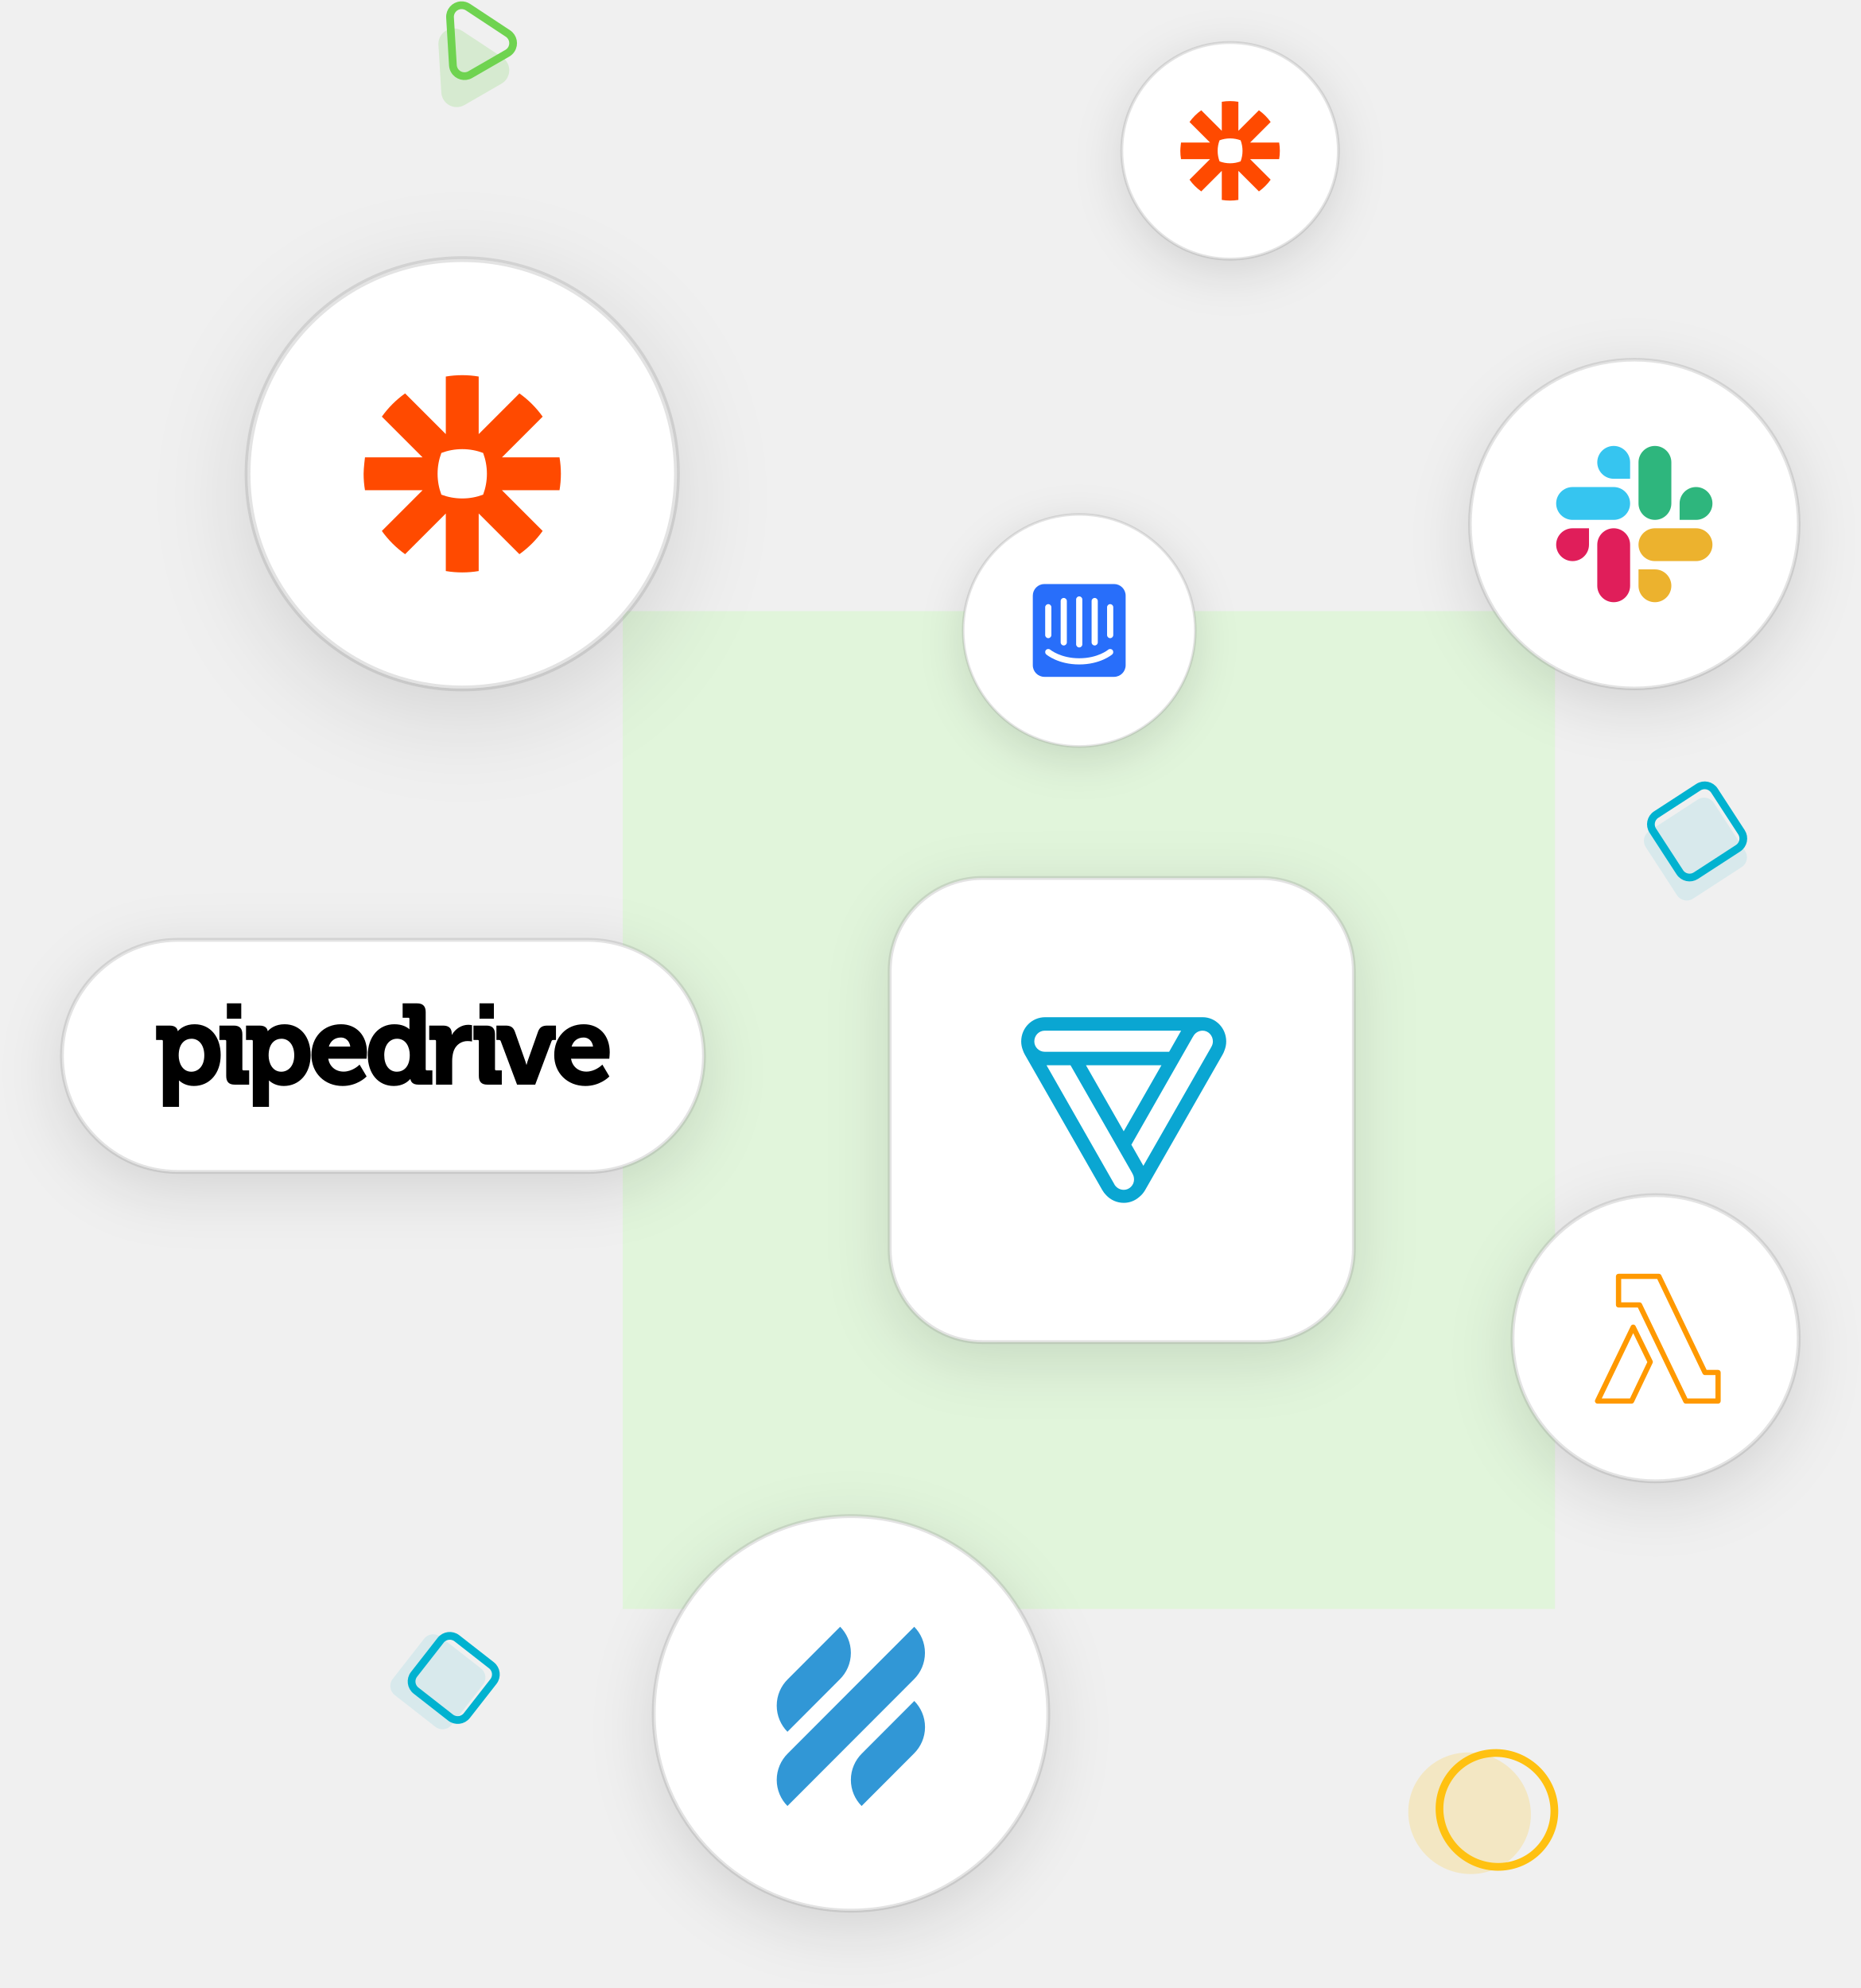
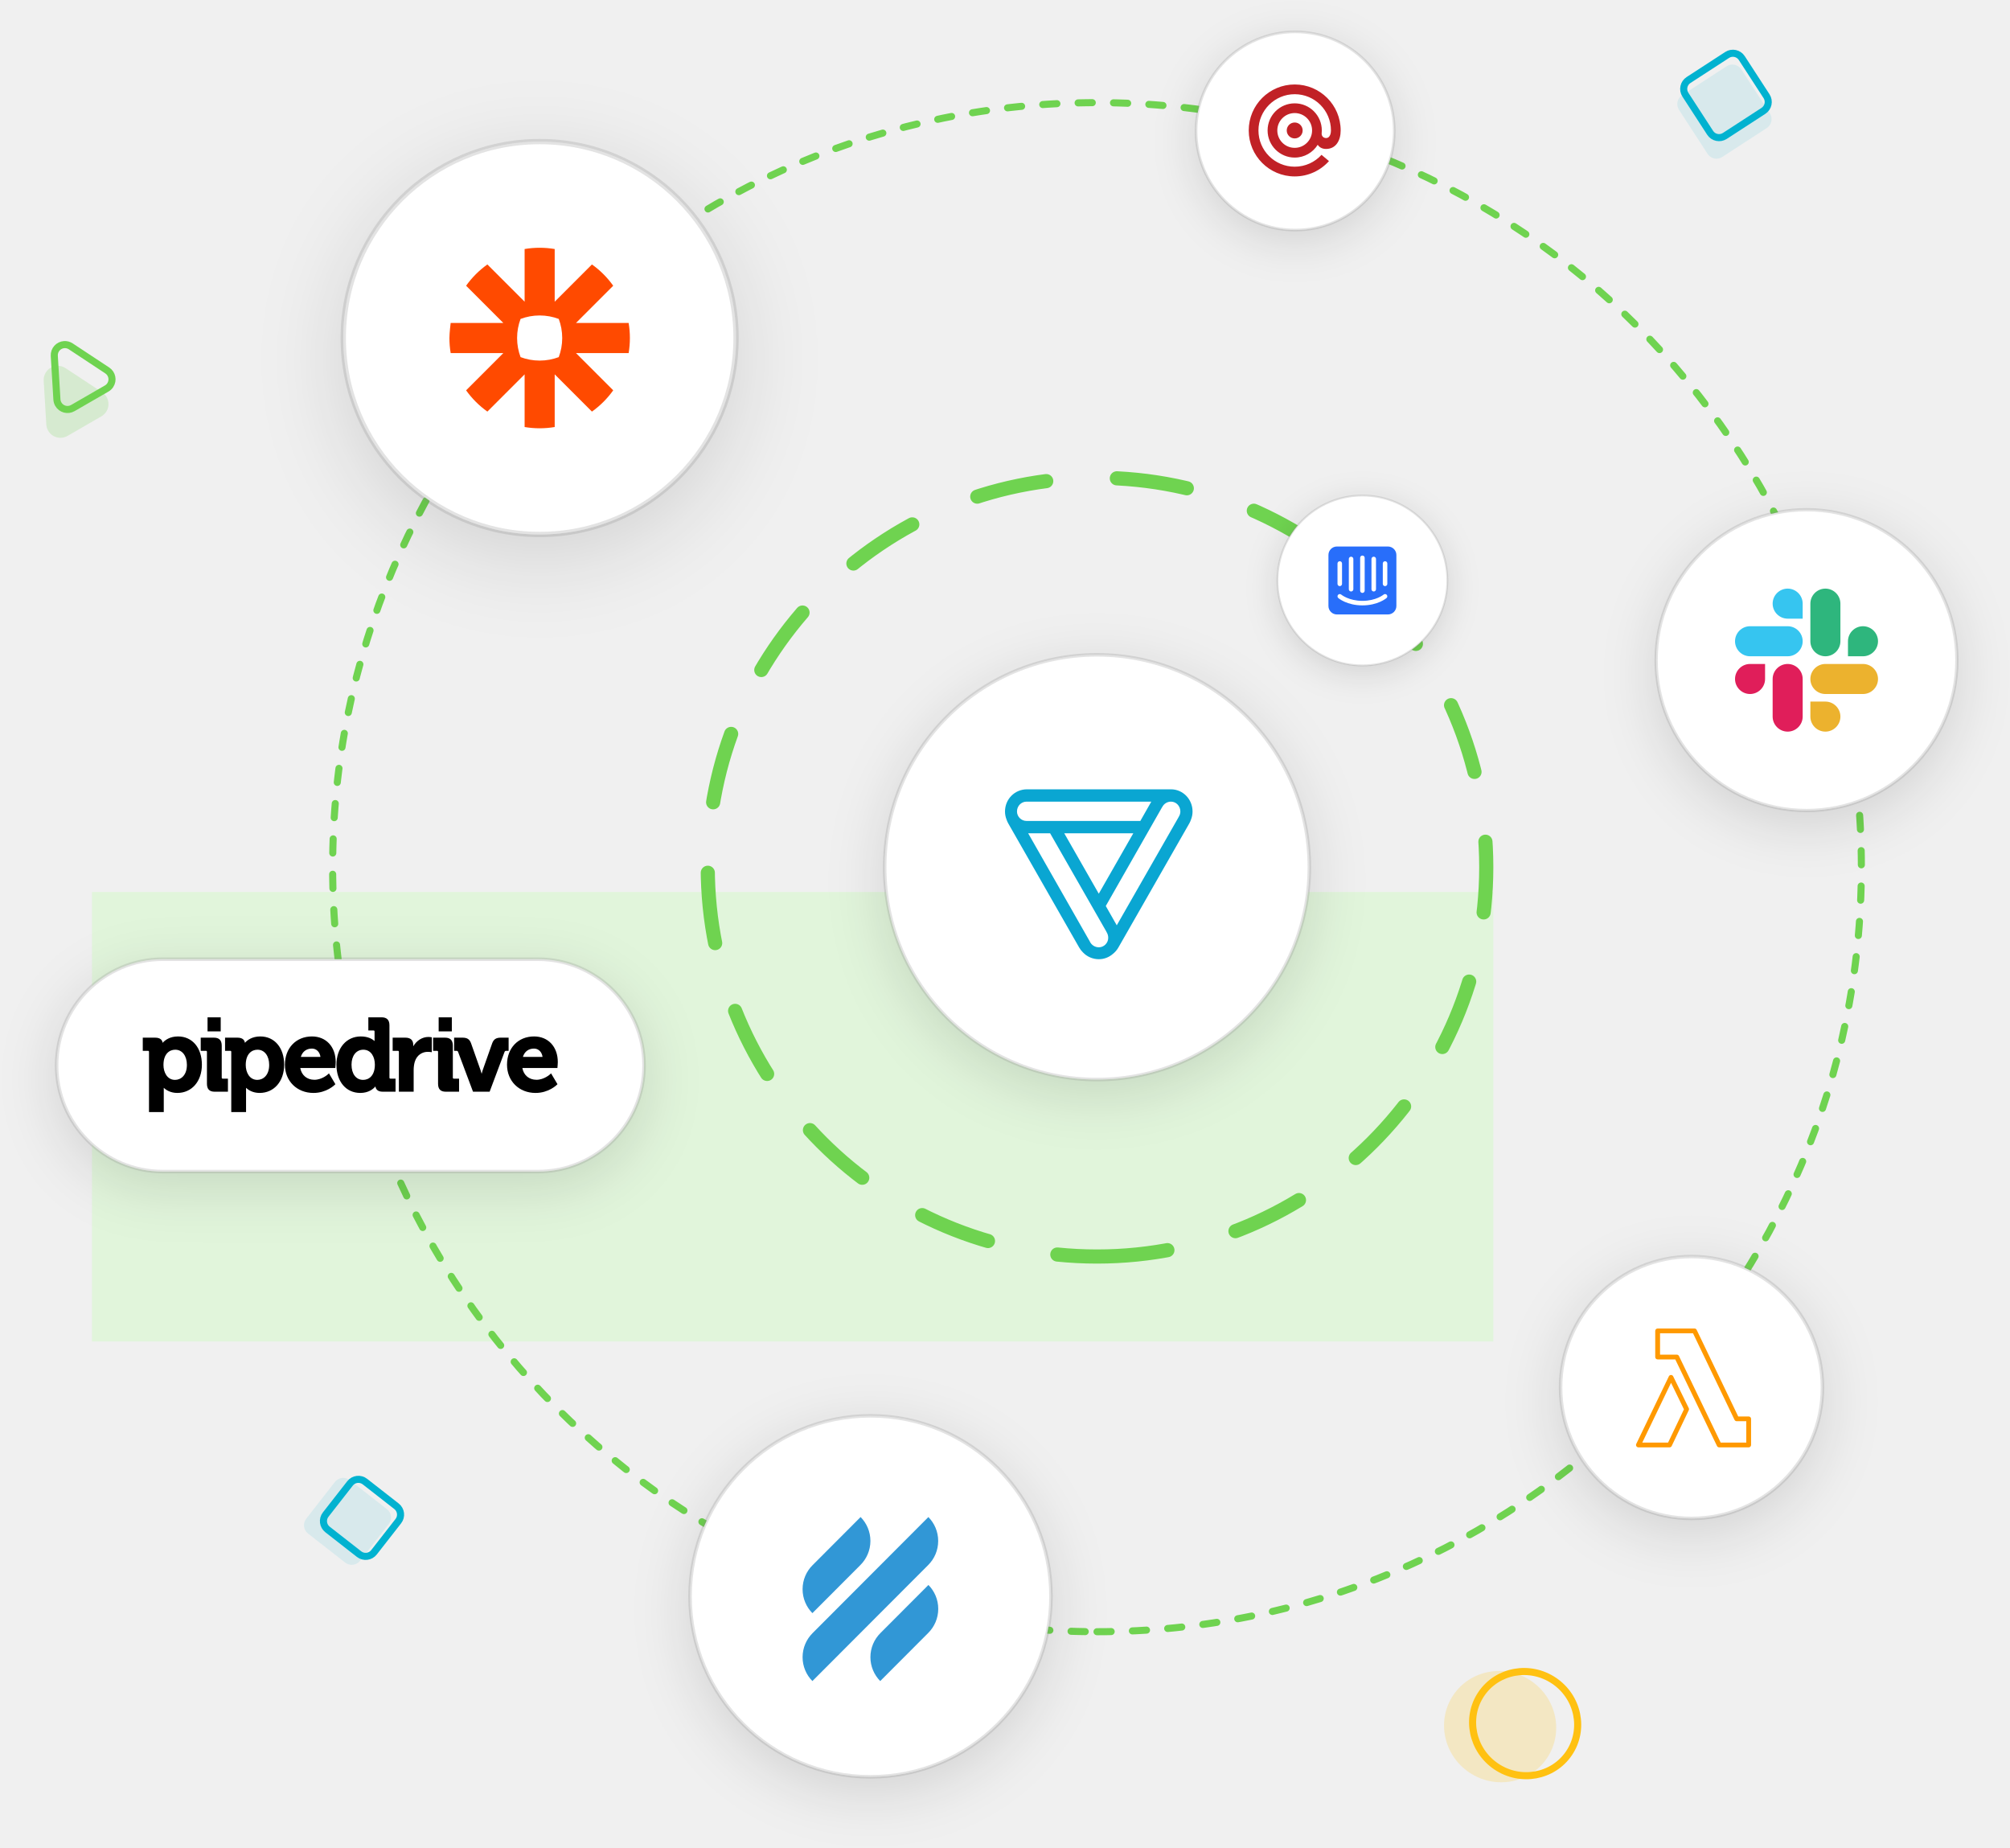
- <svg xmlns="http://www.w3.org/2000/svg" xmlns:xlink="http://www.w3.org/1999/xlink" width="481" height="514" viewBox="0 0 481 514">
+ <svg xmlns="http://www.w3.org/2000/svg" xmlns:xlink="http://www.w3.org/1999/xlink" width="568" height="522" viewBox="0 0 568 522">
  <defs>
-     <circle id="webhook-b" cx="30" cy="30" r="30" />
-     <filter id="webhook-a" width="161.1%" height="161.1%" x="-30.6%" y="-25.6%" filterUnits="objectBoundingBox">
-       <feMorphology in="SourceAlpha" operator="dilate" radius=".333" result="shadowSpreadOuter1" />
-       <feOffset dy="3" in="shadowSpreadOuter1" result="shadowOffsetOuter1" />
-       <feGaussianBlur in="shadowOffsetOuter1" result="shadowBlurOuter1" stdDeviation="5.5" />
+     <circle id="webhook-b" cx="24" cy="24" r="24" />
+     <filter id="webhook-a" width="161.5%" height="161.5%" x="-30.8%" y="-26.6%" filterUnits="objectBoundingBox">
+       <feMorphology in="SourceAlpha" operator="dilate" radius=".267" result="shadowSpreadOuter1" />
+       <feOffset dy="2" in="shadowSpreadOuter1" result="shadowOffsetOuter1" />
+       <feGaussianBlur in="shadowOffsetOuter1" result="shadowBlurOuter1" stdDeviation="4.5" />
      <feComposite in="shadowBlurOuter1" in2="SourceAlpha" operator="out" result="shadowBlurOuter1" />
      <feColorMatrix in="shadowBlurOuter1" values="0 0 0 0 0   0 0 0 0 0   0 0 0 0 0  0 0 0 0.12 0" />
    </filter>
-     <rect id="webhook-d" width="120" height="120" rx="24" />
+     <rect id="webhook-d" width="120" height="120" rx="60" />
    <filter id="webhook-c" width="144.2%" height="144.2%" x="-22.1%" y="-18.8%" filterUnits="objectBoundingBox">
      <feMorphology in="SourceAlpha" operator="dilate" radius=".5" result="shadowSpreadOuter1" />
      <feOffset dy="4" in="shadowSpreadOuter1" result="shadowOffsetOuter1" />
      <feGaussianBlur in="shadowOffsetOuter1" result="shadowBlurOuter1" stdDeviation="8" />
      <feComposite in="shadowBlurOuter1" in2="SourceAlpha" operator="out" result="shadowBlurOuter1" />
      <feColorMatrix in="shadowBlurOuter1" values="0 0 0 0 0   0 0 0 0 0   0 0 0 0 0  0 0 0 0.12 0" />
    </filter>
    <path id="webhook-e" d="M46.711,0.003 C46.645,0.001 46.578,0 46.511,0 L46.511,0 L6.431,0 C6.393,0 6.354,0 6.315,0.001 L6.315,0.001 C6.277,0 6.24,0 6.202,0 L6.202,0 C2.751,0 0,2.781 0,6.268 L0,6.268 C0,7.051 0.148,7.801 0.419,8.493 L0.419,8.493 C0.545,8.882 0.712,9.265 0.919,9.635 L0.919,9.635 L20.959,44.692 C21.246,45.194 21.591,45.641 21.979,46.028 L21.979,46.028 C23.108,47.238 24.722,48 26.529,48 L26.529,48 C28.038,48 29.427,47.431 30.496,46.496 L30.496,46.496 C31.102,46.015 31.63,45.41 32.041,44.692 L32.041,44.692 L52.081,9.635 C52.285,9.272 52.448,8.897 52.574,8.516 L52.574,8.516 C52.849,7.818 53,7.059 53,6.268 L53,6.268 C53,2.781 50.249,0 46.913,0 L46.913,0 C46.845,0 46.778,0.001 46.711,0.003 L46.711,0.003 Z M28.481,32.967 L44.329,5.166 C44.386,5.087 44.424,5.027 44.444,4.991 L44.444,4.991 C44.913,4.082 45.824,3.482 46.913,3.482 L46.913,3.482 C48.347,3.482 49.555,4.704 49.555,6.268 L49.555,6.268 C49.555,6.803 49.38,7.328 49.095,7.777 L49.095,7.777 C49.064,7.802 49.043,7.84 49.038,7.894 L49.038,7.894 L31.582,38.423 L28.481,32.967 Z M6.431,3.482 L41.343,3.482 L38.243,8.938 L6.431,8.938 C6.377,8.938 6.324,8.937 6.259,8.938 L6.259,8.938 C6.219,8.937 6.167,8.938 6.087,8.938 L6.087,8.938 C4.596,8.938 3.388,7.717 3.388,6.268 L3.388,6.268 C3.388,4.704 4.596,3.482 6.087,3.482 L6.087,3.482 C6.167,3.482 6.219,3.484 6.259,3.482 L6.259,3.482 C6.281,3.483 6.301,3.483 6.32,3.483 L6.32,3.483 C6.359,3.483 6.395,3.482 6.431,3.482 L6.431,3.482 Z M16.742,12.421 L36.258,12.421 L26.5,29.491 L16.742,12.421 Z M24.002,43.067 C24.006,43.026 23.987,42.993 23.945,42.95 L23.945,42.95 L6.546,12.421 L12.748,12.421 L28.653,40.222 C28.674,40.299 28.709,40.365 28.768,40.455 L28.768,40.455 C29.012,40.864 29.17,41.379 29.17,41.964 L29.17,41.964 C29.17,43.412 27.963,44.634 26.529,44.634 L26.529,44.634 C25.396,44.634 24.454,43.983 24.002,43.067 L24.002,43.067 Z" />
    <circle id="webhook-g" cx="42.5" cy="42.5" r="42.5" />
    <filter id="webhook-f" width="158.8%" height="158.8%" x="-29.4%" y="-24.7%" filterUnits="objectBoundingBox">
      <feMorphology in="SourceAlpha" operator="dilate" radius=".469" result="shadowSpreadOuter1" />
      <feOffset dy="4" in="shadowSpreadOuter1" result="shadowOffsetOuter1" />
      <feGaussianBlur in="shadowOffsetOuter1" result="shadowBlurOuter1" stdDeviation="7.5" />
      <feComposite in="shadowBlurOuter1" in2="SourceAlpha" operator="out" result="shadowBlurOuter1" />
      <feColorMatrix in="shadowBlurOuter1" values="0 0 0 0 0   0 0 0 0 0   0 0 0 0 0  0 0 0 0.12 0" />
    </filter>
    <circle id="webhook-i" cx="55.5" cy="55.5" r="55.5" />
    <filter id="webhook-h" width="171.6%" height="171.6%" x="-35.8%" y="-30.4%" filterUnits="objectBoundingBox">
      <feMorphology in="SourceAlpha" operator="dilate" radius=".75" result="shadowSpreadOuter1" />
      <feOffset dy="6" in="shadowSpreadOuter1" result="shadowOffsetOuter1" />
      <feGaussianBlur in="shadowOffsetOuter1" result="shadowBlurOuter1" stdDeviation="12" />
      <feComposite in="shadowBlurOuter1" in2="SourceAlpha" operator="out" result="shadowBlurOuter1" />
      <feColorMatrix in="shadowBlurOuter1" values="0 0 0 0 0   0 0 0 0 0   0 0 0 0 0  0 0 0 0.12 0" />
    </filter>
    <circle id="webhook-k" cx="28" cy="28" r="28" />
    <filter id="webhook-j" width="171%" height="171%" x="-35.5%" y="-30.1%" filterUnits="objectBoundingBox">
      <feMorphology in="SourceAlpha" operator="dilate" radius=".375" result="shadowSpreadOuter1" />
      <feOffset dy="3" in="shadowSpreadOuter1" result="shadowOffsetOuter1" />
      <feGaussianBlur in="shadowOffsetOuter1" result="shadowBlurOuter1" stdDeviation="6" />
      <feComposite in="shadowBlurOuter1" in2="SourceAlpha" operator="out" result="shadowBlurOuter1" />
      <feColorMatrix in="shadowBlurOuter1" values="0 0 0 0 0   0 0 0 0 0   0 0 0 0 0  0 0 0 0.12 0" />
    </filter>
    <circle id="webhook-m" cx="37" cy="37" r="37" />
    <filter id="webhook-l" width="171.6%" height="171.6%" x="-35.8%" y="-30.4%" filterUnits="objectBoundingBox">
      <feMorphology in="SourceAlpha" operator="dilate" radius=".5" result="shadowSpreadOuter1" />
      <feOffset dy="4" in="shadowSpreadOuter1" result="shadowOffsetOuter1" />
      <feGaussianBlur in="shadowOffsetOuter1" result="shadowBlurOuter1" stdDeviation="8" />
      <feComposite in="shadowBlurOuter1" in2="SourceAlpha" operator="out" result="shadowBlurOuter1" />
      <feColorMatrix in="shadowBlurOuter1" values="0 0 0 0 0   0 0 0 0 0   0 0 0 0 0  0 0 0 0.12 0" />
    </filter>
    <rect id="webhook-o" width="166" height="60" rx="30" />
    <filter id="webhook-n" width="131.9%" height="188.3%" x="-16%" y="-37.5%" filterUnits="objectBoundingBox">
      <feMorphology in="SourceAlpha" operator="dilate" radius=".5" result="shadowSpreadOuter1" />
      <feOffset dy="4" in="shadowSpreadOuter1" result="shadowOffsetOuter1" />
      <feGaussianBlur in="shadowOffsetOuter1" result="shadowBlurOuter1" stdDeviation="8" />
      <feComposite in="shadowBlurOuter1" in2="SourceAlpha" operator="out" result="shadowBlurOuter1" />
      <feColorMatrix in="shadowBlurOuter1" values="0 0 0 0 0   0 0 0 0 0   0 0 0 0 0  0 0 0 0.12 0" />
    </filter>
    <circle id="webhook-q" cx="51" cy="51" r="51" />
    <filter id="webhook-p" width="152%" height="152%" x="-26%" y="-22.1%" filterUnits="objectBoundingBox">
      <feMorphology in="SourceAlpha" operator="dilate" radius=".5" result="shadowSpreadOuter1" />
      <feOffset dy="4" in="shadowSpreadOuter1" result="shadowOffsetOuter1" />
      <feGaussianBlur in="shadowOffsetOuter1" result="shadowBlurOuter1" stdDeviation="8" />
      <feComposite in="shadowBlurOuter1" in2="SourceAlpha" operator="out" result="shadowBlurOuter1" />
      <feColorMatrix in="shadowBlurOuter1" values="0 0 0 0 0   0 0 0 0 0   0 0 0 0 0  0 0 0 0.12 0" />
    </filter>
  </defs>
-   <g fill="none" fill-rule="evenodd" transform="translate(16 -10)">
-     <rect width="241" height="258" x="145" y="168" fill="#E1F5DB" />
-     <g transform="translate(233 143)">
+   <g fill="none" fill-rule="evenodd" transform="translate(-2 9)">
+     <rect width="396" height="127" x="28" y="243" fill="#E1F5DB" />
+     <path stroke="#6FD350" stroke-dasharray="20 20" stroke-linecap="round" stroke-linejoin="round" stroke-width="4" d="M312,346 C372.751,346 422,296.751 422,236 C422,175.249 372.751,126 312,126 C251.249,126 202,175.249 202,236 C202,296.751 251.249,346 312,346 Z" />
+     <path stroke="#6FD350" stroke-dasharray="4 6" stroke-linecap="round" stroke-linejoin="round" stroke-width="2" d="M312,452 C431.294,452 528,355.294 528,236 C528,116.706 431.294,20 312,20 C192.706,20 96,116.706 96,236 C96,355.294 192.706,452 312,452 Z" />
+     <g transform="translate(363 131)">
      <use fill="#000" filter="url(#webhook-a)" xlink:href="#webhook-b" />
-       <use fill="#FFF" stroke="#8D8D8D" stroke-opacity=".24" stroke-width=".667" xlink:href="#webhook-b" />
-       <path fill="#286EFA" d="M21,0 L3,0 C1.343,0 0,1.343 0,3 L0,21 C0,22.657 1.343,24 3,24 L21,24 C22.657,24 24,22.657 24,21 L24,3 C24,1.343 22.657,0 21,0 Z M15.2,4.4 C15.2,3.958 15.558,3.6 16,3.6 C16.442,3.6 16.8,3.958 16.8,4.4 L16.8,15.088 C16.8,15.53 16.442,15.889 16,15.889 C15.558,15.889 15.2,15.53 15.2,15.088 L15.2,4.4 Z M11.2,3.995 C11.2,3.554 11.558,3.195 12,3.195 C12.442,3.195 12.8,3.554 12.8,3.995 L12.8,15.595 C12.8,16.037 12.442,16.396 12,16.396 C11.558,16.396 11.2,16.037 11.2,15.595 L11.2,3.995 Z M7.2,4.4 C7.2,3.958 7.559,3.6 8,3.6 C8.442,3.6 8.8,3.958 8.8,4.4 L8.8,15.088 C8.8,15.53 8.442,15.889 8,15.889 C7.559,15.889 7.2,15.53 7.2,15.088 L7.2,4.4 Z M3.2,6 C3.2,5.558 3.558,5.2 4,5.2 C4.441,5.2 4.8,5.558 4.8,6 L4.8,13.195 C4.8,13.637 4.441,13.996 4,13.996 C3.558,13.996 3.2,13.637 3.2,13.195 L3.2,6 Z M20.521,18.203 C20.398,18.309 17.434,20.795 12,20.795 C6.566,20.795 3.604,18.309 3.479,18.203 C3.144,17.915 3.104,17.41 3.392,17.075 C3.679,16.74 4.183,16.7 4.518,16.987 C4.564,17.026 7.211,19.195 11.999,19.195 C16.847,19.195 19.453,17.01 19.478,16.988 C19.813,16.7 20.319,16.739 20.605,17.075 C20.894,17.41 20.856,17.915 20.521,18.203 Z M20.8,13.195 C20.8,13.637 20.441,13.996 20,13.996 C19.558,13.996 19.2,13.637 19.2,13.195 L19.2,6 C19.2,5.558 19.558,5.2 20,5.2 C20.441,5.2 20.8,5.558 20.8,6 L20.8,13.195 Z" transform="translate(18 18)" />
+       <use fill="#FFF" stroke="#8D8D8D" stroke-opacity=".24" stroke-width=".533" xlink:href="#webhook-b" />
+       <path fill="#286EFA" d="M16.8,0 L2.4,0 C1.075,0 0,1.075 0,2.4 L0,16.8 C0,18.125 1.075,19.2 2.4,19.2 L16.8,19.2 C18.125,19.2 19.2,18.125 19.2,16.8 L19.2,2.4 C19.2,1.075 18.125,0 16.8,0 Z M12.16,3.52 C12.16,3.167 12.446,2.88 12.8,2.88 C13.153,2.88 13.44,3.167 13.44,3.52 L13.44,12.071 C13.44,12.424 13.153,12.711 12.8,12.711 C12.446,12.711 12.16,12.424 12.16,12.071 L12.16,3.52 Z M8.96,3.196 C8.96,2.843 9.247,2.556 9.6,2.556 C9.953,2.556 10.24,2.843 10.24,3.196 L10.24,12.476 C10.24,12.83 9.953,13.117 9.6,13.117 C9.247,13.117 8.96,12.83 8.96,12.476 L8.96,3.196 Z M5.76,3.52 C5.76,3.167 6.047,2.88 6.4,2.88 C6.754,2.88 7.04,3.167 7.04,3.52 L7.04,12.071 C7.04,12.424 6.754,12.711 6.4,12.711 C6.047,12.711 5.76,12.424 5.76,12.071 L5.76,3.52 Z M2.56,4.8 C2.56,4.447 2.846,4.16 3.2,4.16 C3.553,4.16 3.84,4.447 3.84,4.8 L3.84,10.556 C3.84,10.91 3.553,11.197 3.2,11.197 C2.846,11.197 2.56,10.91 2.56,10.556 L2.56,4.8 Z M16.417,14.562 C16.318,14.647 13.947,16.636 9.6,16.636 C5.253,16.636 2.883,14.647 2.783,14.562 C2.515,14.332 2.483,13.928 2.714,13.66 C2.943,13.392 3.346,13.36 3.614,13.589 C3.652,13.621 5.769,15.356 9.599,15.356 C13.478,15.356 15.562,13.608 15.583,13.591 C15.85,13.36 16.255,13.391 16.484,13.66 C16.715,13.928 16.685,14.332 16.417,14.562 Z M16.64,10.556 C16.64,10.91 16.353,11.197 16,11.197 C15.646,11.197 15.36,10.91 15.36,10.556 L15.36,4.8 C15.36,4.447 15.646,4.16 16,4.16 C16.353,4.16 16.64,4.447 16.64,4.8 L16.64,10.556 Z" transform="translate(14.4 14.4)" />
    </g>
-     <g transform="translate(214 237)">
+     <g transform="translate(252 176)">
      <use fill="#000" filter="url(#webhook-c)" xlink:href="#webhook-d" />
      <use fill="#FFF" stroke="#8D8D8D" stroke-opacity=".24" xlink:href="#webhook-d" />
-       <use fill="#0AA6D2" transform="translate(34 36)" xlink:href="#webhook-e" />
+       <use fill="#0AA6D2" transform="translate(34 38)" xlink:href="#webhook-e" />
    </g>
-     <g transform="translate(364 103)">
+     <g transform="translate(470 135)">
      <use fill="#000" filter="url(#webhook-f)" xlink:href="#webhook-g" />
      <use fill="#FFF" stroke="#8D8D8D" stroke-opacity=".24" stroke-width=".938" xlink:href="#webhook-g" />
      <g transform="translate(22.1 22.1)">
        <path fill="#E01E5A" d="M8.686 4.343C8.686 6.679 6.778 8.588 4.442 8.588 2.106 8.588.197 6.679.197 4.343.197 2.007 2.106.099 4.442.099L8.686.099 8.686 4.343zM10.825 4.343C10.825 2.007 12.734.099 15.07.099 17.406.099 19.314 2.007 19.314 4.343L19.314 14.971C19.314 17.307 17.406 19.215 15.07 19.215 12.734 19.215 10.825 17.307 10.825 14.971L10.825 4.343z" transform="translate(0 21.387)" />
        <path fill="#36C5F0" d="M15.07 8.686C12.734 8.686 10.825 6.778 10.825 4.442 10.825 2.106 12.734.197 15.07.197 17.406.197 19.314 2.106 19.314 4.442L19.314 8.686 15.07 8.686zM15.07 10.825C17.406 10.825 19.314 12.734 19.314 15.07 19.314 17.406 17.406 19.314 15.07 19.314L4.442 19.314C2.106 19.314.197 17.406.197 15.07.197 12.734 2.106 10.825 4.442 10.825L15.07 10.825z" />
        <path fill="#2EB67D" d="M10.726 15.07C10.726 12.734 12.635 10.825 14.971 10.825 17.307 10.825 19.215 12.734 19.215 15.07 19.215 17.406 17.307 19.314 14.971 19.314L10.726 19.314 10.726 15.07zM8.588 15.07C8.588 17.406 6.679 19.314 4.343 19.314 2.007 19.314.099 17.406.099 15.07L.099 4.442C.099 2.106 2.007.197 4.343.197 6.679.197 8.588 2.106 8.588 4.442L8.588 15.07z" transform="translate(21.387)" />
        <path fill="#ECB22E" d="M4.343 10.726C6.679 10.726 8.588 12.635 8.588 14.971 8.588 17.307 6.679 19.215 4.343 19.215 2.007 19.215.099 17.307.099 14.971L.099 10.726 4.343 10.726zM4.343 8.588C2.007 8.588.099 6.679.099 4.343.099 2.007 2.007.099 4.343.099L14.971.099C17.307.099 19.215 2.007 19.215 4.343 19.215 6.679 17.307 8.588 14.971 8.588L4.343 8.588z" transform="translate(21.387 21.387)" />
      </g>
    </g>
-     <g transform="translate(48 77)">
+     <g transform="translate(99 31)">
      <use fill="#000" filter="url(#webhook-h)" xlink:href="#webhook-i" />
      <use fill="#FFF" stroke="#8D8D8D" stroke-opacity=".24" stroke-width="1.5" xlink:href="#webhook-i" />
      <path fill="#FF4A00" fill-rule="nonzero" d="M36.375,30.011 C36.374,31.906 36.027,33.72 35.396,35.395 C33.721,36.027 31.907,36.374 30.011,36.375 L29.989,36.375 C28.094,36.374 26.28,36.028 24.606,35.396 C23.974,33.722 23.626,31.907 23.625,30.012 L23.625,29.99 C23.626,28.095 23.973,26.281 24.604,24.606 C26.279,23.974 28.094,23.627 29.989,23.626 L30.011,23.626 C31.907,23.627 33.721,23.974 35.396,24.606 C36.027,26.281 36.374,28.095 36.375,29.99 L36.375,30.012 L36.375,30.011 L36.375,30.011 Z M55.146,25.75 L40.26,25.75 L50.786,15.225 C49.959,14.064 49.038,12.975 48.03,11.968 L48.03,11.967 C47.023,10.96 45.935,10.039 44.775,9.214 L34.25,19.739 L34.25,4.855 C32.85,4.619 31.433,4.501 30.013,4.5 L29.986,4.5 C28.567,4.501 27.15,4.619 25.75,4.854 L25.75,19.74 L15.225,9.215 C14.065,10.041 12.976,10.962 11.969,11.969 L11.965,11.972 C10.96,12.978 10.04,14.066 9.215,15.225 L19.74,25.75 L4.854,25.75 C4.854,25.75 4.501,28.546 4.5,29.991 L4.5,30.009 C4.501,31.43 4.619,32.849 4.854,34.25 L19.74,34.25 L9.214,44.776 C10.87,47.099 12.901,49.131 15.225,50.786 L25.75,40.261 L25.75,55.146 C27.148,55.38 28.564,55.499 29.982,55.5 L30.019,55.5 C31.437,55.499 32.852,55.38 34.25,55.146 L34.25,40.26 L44.775,50.785 C45.935,49.96 47.024,49.039 48.03,48.032 L48.033,48.031 C49.039,47.024 49.96,45.935 50.786,44.776 L40.26,34.25 L55.146,34.25 C55.38,32.852 55.499,31.437 55.5,30.019 L55.5,29.982 C55.499,28.564 55.38,27.149 55.146,25.75 L55.146,25.75 Z" transform="translate(25.5 25.5)" />
    </g>
-     <g transform="translate(274 21)">
+     <g transform="translate(340)">
      <use fill="#000" filter="url(#webhook-j)" xlink:href="#webhook-k" />
      <use fill="#FFF" stroke="#8D8D8D" stroke-opacity=".24" stroke-width=".75" xlink:href="#webhook-k" />
-       <path fill="#FF4A00" fill-rule="nonzero" d="M18.351,15.141 C18.351,16.097 18.176,17.012 17.857,17.857 C17.013,18.176 16.097,18.351 15.141,18.351 L15.13,18.351 C14.174,18.351 13.258,18.176 12.414,17.857 C12.095,17.013 11.92,16.097 11.919,15.141 L11.919,15.13 C11.92,14.174 12.095,13.259 12.413,12.414 C13.258,12.095 14.173,11.92 15.13,11.919 L15.141,11.919 C16.097,11.92 17.013,12.095 17.857,12.414 C18.176,13.259 18.351,14.174 18.351,15.13 L18.351,15.141 L18.351,15.141 L18.351,15.141 Z M27.821,12.991 L20.312,12.991 L25.622,7.681 C25.205,7.096 24.74,6.546 24.231,6.038 L24.231,6.037 C23.723,5.529 23.174,5.065 22.589,4.648 L17.279,9.958 L17.279,2.449 C16.573,2.331 15.858,2.271 15.142,2.27 L15.128,2.27 C14.412,2.271 13.697,2.33 12.991,2.449 L12.991,9.959 L7.681,4.649 C7.096,5.065 6.546,5.53 6.038,6.038 L6.037,6.04 C5.529,6.547 5.065,7.096 4.649,7.681 L9.959,12.991 L2.449,12.991 C2.449,12.991 2.271,14.402 2.27,15.13 L2.27,15.14 C2.271,15.857 2.33,16.572 2.449,17.28 L9.959,17.28 L4.649,22.589 C5.484,23.762 6.509,24.787 7.681,25.622 L12.991,20.312 L12.991,27.821 C13.697,27.94 14.411,27.999 15.126,28 L15.145,28 C15.86,27.999 16.574,27.94 17.279,27.821 L17.279,20.312 L22.589,25.621 C23.174,25.205 23.724,24.74 24.231,24.233 L24.233,24.232 C24.74,23.724 25.205,23.175 25.622,22.59 L20.312,17.28 L27.821,17.28 C27.94,16.574 27.999,15.86 28,15.145 L28,15.126 C27.999,14.411 27.94,13.697 27.821,12.991 L27.821,12.991 Z" transform="translate(12.865 12.865)" />
+       <path fill="#C12126" fill-rule="nonzero" d="M13,8.078 C10.287,8.078 8.087,10.278 8.087,12.991 C8.087,15.704 10.287,17.904 13,17.904 C15.713,17.904 17.913,15.704 17.913,12.991 C17.913,10.278 15.716,8.078 13,8.078 Z M5.34,12.991 C5.34,8.758 8.77,5.331 13,5.331 C17.233,5.331 20.663,8.761 20.663,12.991 C20.663,13.272 20.647,13.546 20.62,13.818 C20.562,14.565 21.111,15.136 21.853,15.136 C23.113,15.136 23.247,13.513 23.247,12.991 C23.247,7.333 18.661,2.75 13.006,2.75 C7.351,2.75 2.759,7.336 2.759,12.991 C2.759,18.649 7.345,23.232 13,23.232 C16.003,23.232 18.707,21.938 20.58,19.878 L22.686,21.645 C20.309,24.303 16.848,25.979 13,25.979 C5.826,25.979 0.009,20.162 0.009,12.988 C0.009,5.813 5.826,0 13,0 C20.174,0 25.991,5.816 25.991,12.991 C25.991,15.875 24.618,18.215 21.859,18.215 C20.644,18.215 19.906,17.66 19.503,17.037 C18.154,19.21 15.746,20.654 13,20.654 C8.77,20.654 5.34,17.223 5.34,12.991 Z M13,10.745 C14.242,10.745 15.249,11.752 15.249,12.994 C15.249,14.236 14.242,15.243 13,15.243 C11.758,15.243 10.751,14.236 10.751,12.994 C10.751,11.752 11.758,10.745 13,10.745 Z" transform="translate(14.865 14.865)" />
    </g>
-     <g transform="translate(375 319)">
+     <g transform="translate(443 346)">
      <use fill="#000" filter="url(#webhook-l)" xlink:href="#webhook-m" />
      <use fill="#FFF" stroke="#8D8D8D" stroke-opacity=".24" xlink:href="#webhook-m" />
      <g fill="#F90" fill-rule="nonzero" transform="translate(21 20)">
        <path d="M32.154,33.916 L23.814,33.916 C23.554,33.915 23.317,33.766 23.205,33.533 L11.413,9.067 L6.424,9.067 C6.05,9.067 5.747,8.766 5.747,8.395 L5.747,1.007 C5.747,0.636 6.05,0.336 6.424,0.336 L16.849,0.336 C17.109,0.337 17.346,0.485 17.458,0.719 L29.196,25.185 L32.154,25.185 C32.528,25.185 32.831,25.486 32.831,25.857 L32.831,33.244 C32.831,33.615 32.528,33.916 32.154,33.916 Z M24.241,32.573 L31.477,32.573 L31.477,26.528 L28.769,26.528 C28.509,26.528 28.272,26.379 28.16,26.146 L16.422,1.679 L7.108,1.679 L7.108,7.723 L11.846,7.723 C12.107,7.724 12.343,7.873 12.455,8.106 L24.241,32.573 Z" />
        <path d="M9.802,33.916 L1.002,33.916 C0.768,33.917 0.55,33.797 0.426,33.6 C0.295,33.399 0.282,33.143 0.393,32.929 L9.599,13.848 C9.711,13.615 9.948,13.466 10.208,13.466 L10.208,13.466 C10.467,13.465 10.703,13.611 10.817,13.842 L15.224,22.835 C15.314,23.019 15.314,23.234 15.224,23.419 L10.418,33.493 C10.317,33.744 10.074,33.911 9.802,33.916 L9.802,33.916 Z M2.085,32.573 L9.375,32.573 L13.863,23.17 L10.215,15.682 L2.085,32.573 Z" />
      </g>
    </g>
-     <g transform="translate(0 253)">
+     <g transform="translate(18 262)">
      <use fill="#000" filter="url(#webhook-n)" xlink:href="#webhook-o" />
      <use fill="#FFF" stroke="#8D8D8D" stroke-opacity=".24" xlink:href="#webhook-o" />
      <g fill="#000" transform="translate(24 16)">
        <path d="M6.194,13.888 C6.194,10.702 7.911,9.568 9.518,9.568 C11.49,9.568 12.815,11.291 12.815,13.858 C12.815,16.786 11.13,18.093 9.463,18.093 C7.215,18.093 6.194,15.911 6.194,13.888 Z M10.31,5.82 C7.966,5.82 6.608,6.888 5.954,7.626 C5.875,6.99 5.462,6.165 3.849,6.165 L0.346,6.165 L0.346,9.883 L1.782,9.883 C2.025,9.883 2.104,9.962 2.104,10.208 L2.104,27.188 L6.279,27.188 L6.279,20.815 C6.279,20.643 6.275,20.482 6.271,20.339 C6.922,20.945 8.169,21.782 10.114,21.782 C14.195,21.782 17.05,18.501 17.05,13.802 C17.05,9.027 14.34,5.82 10.31,5.82 Z" />
        <path d="M22.657,17.423 L22.657,8.426 C22.657,6.905 21.934,6.165 20.454,6.165 L16.722,6.165 L16.722,9.883 L18.16,9.883 C18.402,9.883 18.48,9.963 18.48,10.208 L18.48,19.175 C18.48,20.718 19.18,21.435 20.678,21.435 L24.414,21.435 L24.414,17.75 L22.977,17.75 C22.746,17.75 22.657,17.656 22.657,17.423" />
        <path d="M32.712,18.093 C30.47,18.093 29.444,15.911 29.444,13.888 C29.444,10.702 31.162,9.568 32.77,9.568 C34.742,9.568 36.067,11.291 36.067,13.858 C36.067,16.786 34.383,18.093 32.712,18.093 Z M33.564,5.82 C31.216,5.82 29.862,6.888 29.204,7.626 C29.127,6.99 28.716,6.165 27.103,6.165 L23.598,6.165 L23.598,9.883 L25.034,9.883 C25.276,9.883 25.354,9.962 25.354,10.208 L25.354,27.188 L29.532,27.188 L29.532,20.815 C29.532,20.643 29.528,20.482 29.523,20.339 C30.172,20.945 31.423,21.782 33.367,21.782 C37.449,21.782 40.301,18.501 40.301,13.802 C40.301,9.027 37.592,5.82 33.564,5.82 L33.564,5.82 Z M45.008,11.598 C45.461,10.1 46.593,9.249 48.159,9.249 C49.416,9.249 50.383,10.22 50.554,11.598 L45.008,11.598 Z M48.159,5.82 C43.66,5.82 40.514,9.103 40.514,13.802 C40.514,18.425 43.908,21.783 48.585,21.783 C52.264,21.783 54.512,19.574 54.607,19.48 L54.775,19.311 L52.956,16.25 L52.686,16.51 C52.668,16.524 51.018,18.066 48.838,18.066 C46.746,18.066 45.214,16.771 44.853,14.74 L54.753,14.74 L54.777,14.462 C54.784,14.424 54.866,13.523 54.866,13.082 C54.866,8.739 52.17,5.82 48.158,5.82 L48.159,5.82 Z M62.606,18.093 C60.62,18.093 59.335,16.408 59.335,13.802 C59.335,11.268 60.673,9.568 62.663,9.568 C64.92,9.568 65.932,11.678 65.932,13.774 C65.932,16.961 64.213,18.094 62.606,18.094 L62.606,18.093 Z M70.051,17.423 L70.051,2.676 C70.051,1.156 69.319,0.416 67.819,0.416 L64.088,0.416 L64.088,4.136 L65.525,4.136 C65.767,4.136 65.845,4.214 65.845,4.46 L65.845,7.126 C65.229,6.562 64.026,5.82 61.954,5.82 C57.903,5.82 55.076,9.102 55.076,13.802 C55.076,18.576 57.784,21.782 61.814,21.782 C64.117,21.782 65.445,20.698 66.094,19.942 C66.178,20.601 66.599,21.435 68.161,21.435 L71.778,21.435 L71.778,17.75 L70.371,17.75 C70.141,17.75 70.051,17.656 70.051,17.423 Z M81.069,5.963 C79.331,5.963 77.732,6.98 76.783,8.601 L76.783,8.252 C76.783,6.868 76.03,6.165 74.551,6.165 L70.961,6.165 L70.961,9.883 L72.397,9.883 C72.639,9.883 72.719,9.961 72.719,10.208 L72.719,21.435 L76.894,21.435 L76.894,15.325 C76.894,14.52 76.996,13.745 77.193,13.028 C77.822,10.921 79.492,10.171 80.843,10.171 C81.322,10.171 81.67,10.222 81.676,10.224 L82.024,10.277 L82.024,6.068 L81.77,6.024 C81.758,6.021 81.403,5.963 81.069,5.963 L81.069,5.963 Z M87.967,17.423 L87.967,8.426 C87.967,6.905 87.247,6.165 85.767,6.165 L82.392,6.165 L82.392,9.883 L83.47,9.883 C83.713,9.883 83.79,9.963 83.79,10.208 L83.79,19.175 C83.79,20.718 84.491,21.435 85.993,21.435 L89.726,21.435 L89.726,17.75 L88.287,17.75 C88.056,17.75 87.967,17.656 87.967,17.423 L87.967,17.423 Z" />
        <path d="M103.729,6.165 L101.501,6.165 C100.199,6.165 99.502,6.623 99.089,7.746 L96.367,15.456 C96.273,15.742 96.185,16.063 96.109,16.37 C96.031,16.063 95.937,15.738 95.834,15.452 L93.112,7.745 C92.694,6.609 92.019,6.165 90.701,6.165 L88.331,6.165 L88.331,9.884 L88.946,9.884 C89.272,9.884 89.377,9.996 89.454,10.202 L93.668,21.435 L98.363,21.435 L102.577,10.202 C102.653,9.996 102.761,9.884 103.088,9.884 L103.729,9.884 L103.729,6.165 L103.729,6.165 Z M107.768,11.598 C108.226,10.1 109.354,9.249 110.917,9.249 C112.177,9.249 113.143,10.22 113.314,11.598 L107.768,11.598 Z M110.917,5.82 C106.42,5.82 103.276,9.103 103.276,13.802 C103.276,18.425 106.667,21.783 111.344,21.783 C115.024,21.783 117.273,19.574 117.367,19.48 L117.537,19.311 L115.722,16.25 L115.445,16.51 C115.431,16.524 113.772,18.066 111.6,18.066 C109.506,18.066 107.975,16.771 107.613,14.74 L117.517,14.74 L117.54,14.462 C117.545,14.424 117.629,13.523 117.629,13.082 C117.629,8.739 114.932,5.82 110.917,5.82 Z M22.371,0.417 L18.649,0.417 L18.649,4.393 L22.371,4.393 L22.371,0.417 Z M87.683,0.417 L83.96,0.417 L83.96,4.393 L87.683,4.393 L87.683,0.417 Z" />
      </g>
    </g>
-     <g transform="translate(153 402)">
+     <g transform="translate(197 391)">
      <use fill="#000" filter="url(#webhook-p)" xlink:href="#webhook-q" />
      <use fill="#FFF" stroke="#8D8D8D" stroke-opacity=".24" xlink:href="#webhook-q" />
      <path fill="#3197D6" fill-rule="nonzero" d="M2.772,27.154 L16.322,13.577 C18.075,11.837 19.167,9.419 19.167,6.756 C19.167,4.125 18.108,1.74 16.395,0 L2.845,13.577 C1.084,15.317 0,17.727 0,20.398 C0,23.028 1.06,25.414 2.772,27.154 Z M35.563,19.189 L22.013,32.766 C20.26,34.506 19.167,36.924 19.167,39.587 C19.167,42.217 20.227,44.603 21.939,46.343 L35.489,32.766 C37.242,31.026 38.335,28.608 38.335,25.945 C38.335,23.314 37.275,20.929 35.563,19.189 Z M35.481,13.577 C37.234,11.837 38.318,9.427 38.318,6.756 C38.318,4.125 37.259,1.74 35.546,0.008 L2.845,32.774 C1.092,34.514 0,36.932 0,39.595 C0,42.226 1.06,44.611 2.772,46.343 L35.481,13.577 Z" transform="translate(31.8 28.6)" />
    </g>
-     <g transform="rotate(-33 579.957 -571.82)">
+     <g transform="rotate(-33 264.047 -788.415)">
      <rect width="21" height="20.833" x=".791" y="3.967" fill="#01B2D0" opacity=".1" rx="3" />
      <rect width="19" height="18.833" x="4.64" y="1.376" stroke="#01B2D0" stroke-width="2" rx="3" />
    </g>
-     <g transform="rotate(38 -572.921 355.087)">
+     <g transform="rotate(38 -536.57 347.443)">
      <rect width="19.32" height="19.167" x=".728" y="3.65" fill="#01B2D0" opacity=".1" rx="3" />
      <rect width="17.32" height="17.167" x="4.349" y="1.346" stroke="#01B2D0" stroke-width="2" rx="3" />
    </g>
-     <g transform="rotate(34 -558.368 817.518)">
+     <g transform="rotate(34 -527.368 918.914)">
      <ellipse cx="22.223" cy="16.325" stroke="#FFC111" stroke-width="2" rx="14.955" ry="14.609" />
      <ellipse cx="16.842" cy="20.989" fill="#FFC111" opacity=".2" rx="15.955" ry="15.609" />
    </g>
-     <g transform="rotate(-30 70.423 -147.13)">
+     <g transform="rotate(-30 172.607 46.25)">
      <path fill="#6FD350" d="M16.532,12.45 L22.06,23.505 C23.048,25.481 22.247,27.884 20.271,28.872 C19.716,29.15 19.103,29.294 18.482,29.294 L7.427,29.294 C5.217,29.294 3.427,27.503 3.427,25.294 C3.427,24.673 3.571,24.061 3.849,23.505 L9.377,12.45 C10.365,10.474 12.767,9.673 14.743,10.661 C15.517,11.048 16.145,11.676 16.532,12.45 Z" opacity=".2" />
      <path stroke="#6FD350" stroke-width="2" d="M20.87,7.835 C20.58,7.254 20.109,6.783 19.528,6.493 C18.046,5.752 16.244,6.353 15.503,7.835 L9.975,18.89 C9.767,19.307 9.659,19.766 9.659,20.232 C9.659,21.889 11.002,23.232 12.659,23.232 L23.714,23.232 C24.18,23.232 24.639,23.124 25.056,22.915 C26.538,22.174 27.139,20.372 26.398,18.89 L20.87,7.835 Z" />
    </g>
  </g>
</svg>
